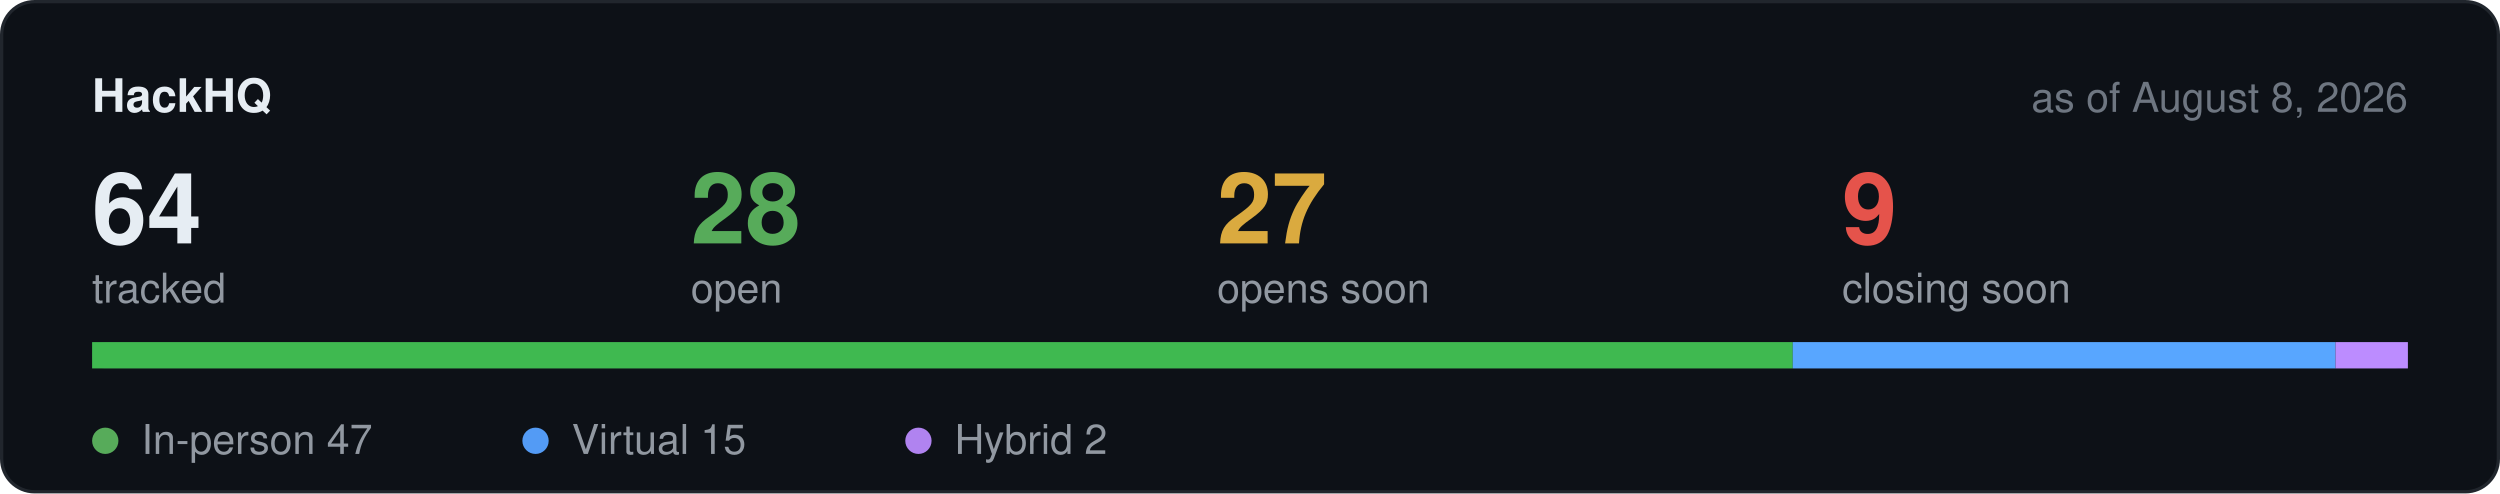
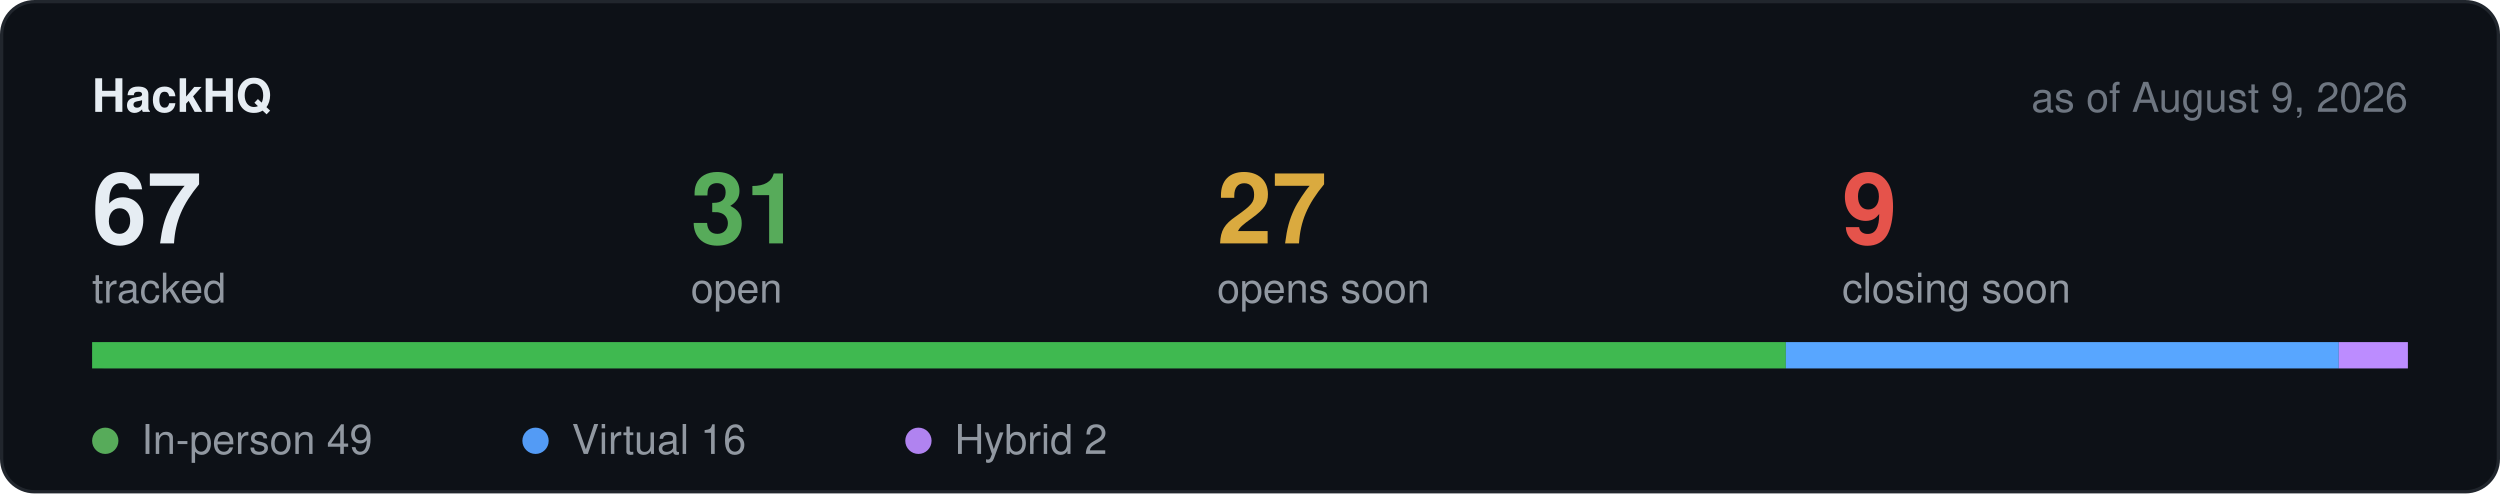
<svg xmlns="http://www.w3.org/2000/svg" width="760" height="150" viewBox="0 0 760 150" role="img" aria-label="Hackathon stats">
  <rect x="0.5" y="0.5" width="759" height="149" rx="10" fill="#0d1117" stroke="#21262d" />
  <text x="28" y="34" font-family="-apple-system,BlinkMacSystemFont,Segoe UI,Helvetica,Arial,sans-serif" font-size="14" font-weight="600" fill="#e6edf3">HackHQ</text>
-   <text x="732" y="34" text-anchor="end" font-family="-apple-system,BlinkMacSystemFont,Segoe UI,Helvetica,Arial,sans-serif" font-size="12.5" fill="#6e7681">as of August 8, 2026</text>
-   <text x="28" y="74" font-family="-apple-system,BlinkMacSystemFont,Segoe UI,Helvetica,Arial,sans-serif" font-size="30" font-weight="600" fill="#e6edf3">64</text>
+   <text x="732" y="34" text-anchor="end" font-family="-apple-system,BlinkMacSystemFont,Segoe UI,Helvetica,Arial,sans-serif" font-size="12.5" fill="#6e7681">as of August 9, 2026</text>
+   <text x="28" y="74" font-family="-apple-system,BlinkMacSystemFont,Segoe UI,Helvetica,Arial,sans-serif" font-size="30" font-weight="600" fill="#e6edf3">67</text>
  <text x="28" y="92" font-family="-apple-system,BlinkMacSystemFont,Segoe UI,Helvetica,Arial,sans-serif" font-size="12.5" fill="#9198a1">tracked</text>
-   <text x="210" y="74" font-family="-apple-system,BlinkMacSystemFont,Segoe UI,Helvetica,Arial,sans-serif" font-size="30" font-weight="600" fill="#57ab5a">28</text>
+   <text x="210" y="74" font-family="-apple-system,BlinkMacSystemFont,Segoe UI,Helvetica,Arial,sans-serif" font-size="30" font-weight="600" fill="#57ab5a">31</text>
  <text x="210" y="92" font-family="-apple-system,BlinkMacSystemFont,Segoe UI,Helvetica,Arial,sans-serif" font-size="12.5" fill="#9198a1">open</text>
  <text x="370" y="74" font-family="-apple-system,BlinkMacSystemFont,Segoe UI,Helvetica,Arial,sans-serif" font-size="30" font-weight="600" fill="#daaa3f">27</text>
  <text x="370" y="92" font-family="-apple-system,BlinkMacSystemFont,Segoe UI,Helvetica,Arial,sans-serif" font-size="12.5" fill="#9198a1">opens soon</text>
  <text x="560" y="74" font-family="-apple-system,BlinkMacSystemFont,Segoe UI,Helvetica,Arial,sans-serif" font-size="30" font-weight="600" fill="#e5534b">9</text>
  <text x="560" y="92" font-family="-apple-system,BlinkMacSystemFont,Segoe UI,Helvetica,Arial,sans-serif" font-size="12.5" fill="#9198a1">closing soon</text>
  <rect x="28" y="104" width="704" height="8" rx="4" fill="#21262d" />
-   <rect x="28.0" y="104" width="517.0" height="8" fill="#3fb950" />
-   <rect x="545.0" y="104" width="165.0" height="8" fill="#58a6ff" />
-   <rect x="710.0" y="104" width="22.0" height="8" fill="#bc8cff" />
+   <rect x="28.0" y="104" width="514.9" height="8" fill="#3fb950" />
+   <rect x="542.9" y="104" width="168.1" height="8" fill="#58a6ff" />
+   <rect x="711.0" y="104" width="21.0" height="8" fill="#bc8cff" />
  <circle cx="32" cy="134" r="4" fill="#57ab5a" />
-   <text x="43" y="138" font-family="-apple-system,BlinkMacSystemFont,Segoe UI,Helvetica,Arial,sans-serif" font-size="12.5" fill="#9198a1">In-person 47</text>
+   <text x="43" y="138" font-family="-apple-system,BlinkMacSystemFont,Segoe UI,Helvetica,Arial,sans-serif" font-size="12.5" fill="#9198a1">In-person 49</text>
  <circle cx="162.8" cy="134" r="4" fill="#539bf5" />
-   <text x="173.8" y="138" font-family="-apple-system,BlinkMacSystemFont,Segoe UI,Helvetica,Arial,sans-serif" font-size="12.5" fill="#9198a1">Virtual 15</text>
+   <text x="173.8" y="138" font-family="-apple-system,BlinkMacSystemFont,Segoe UI,Helvetica,Arial,sans-serif" font-size="12.5" fill="#9198a1">Virtual 16</text>
  <circle cx="279.2" cy="134" r="4" fill="#b083f0" />
  <text x="290.2" y="138" font-family="-apple-system,BlinkMacSystemFont,Segoe UI,Helvetica,Arial,sans-serif" font-size="12.5" fill="#9198a1">Hybrid 2</text>
</svg>
